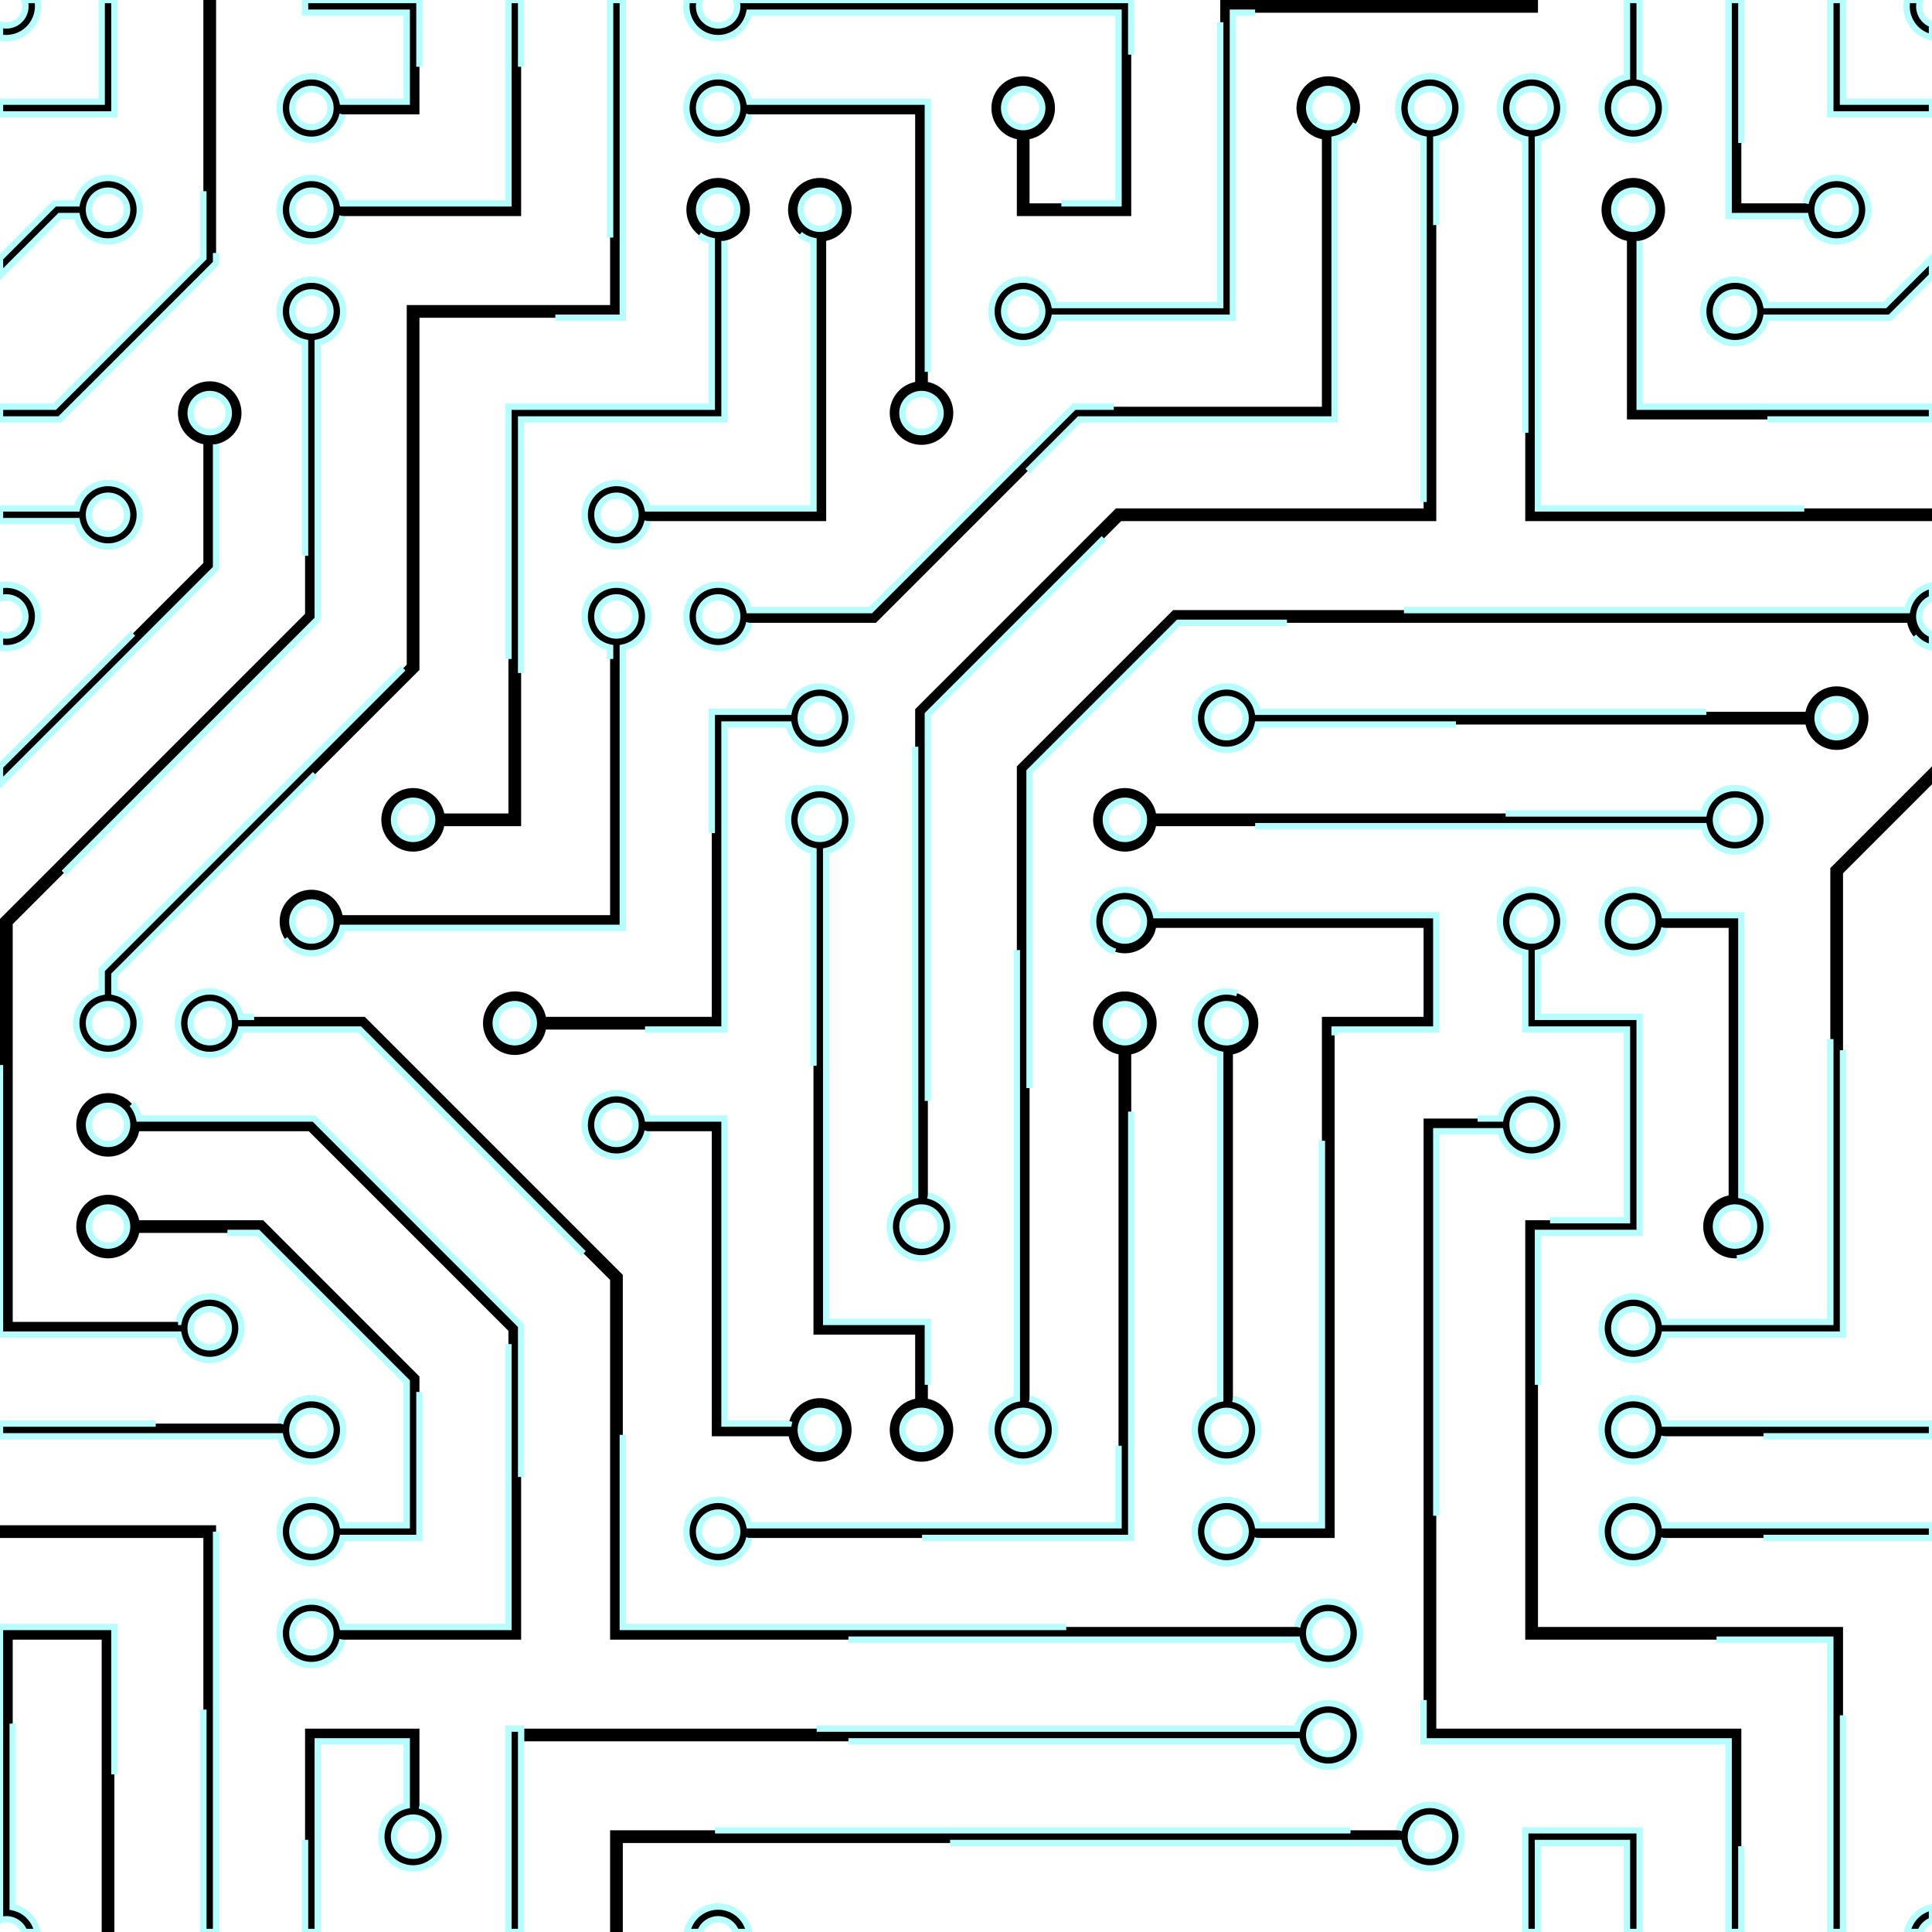
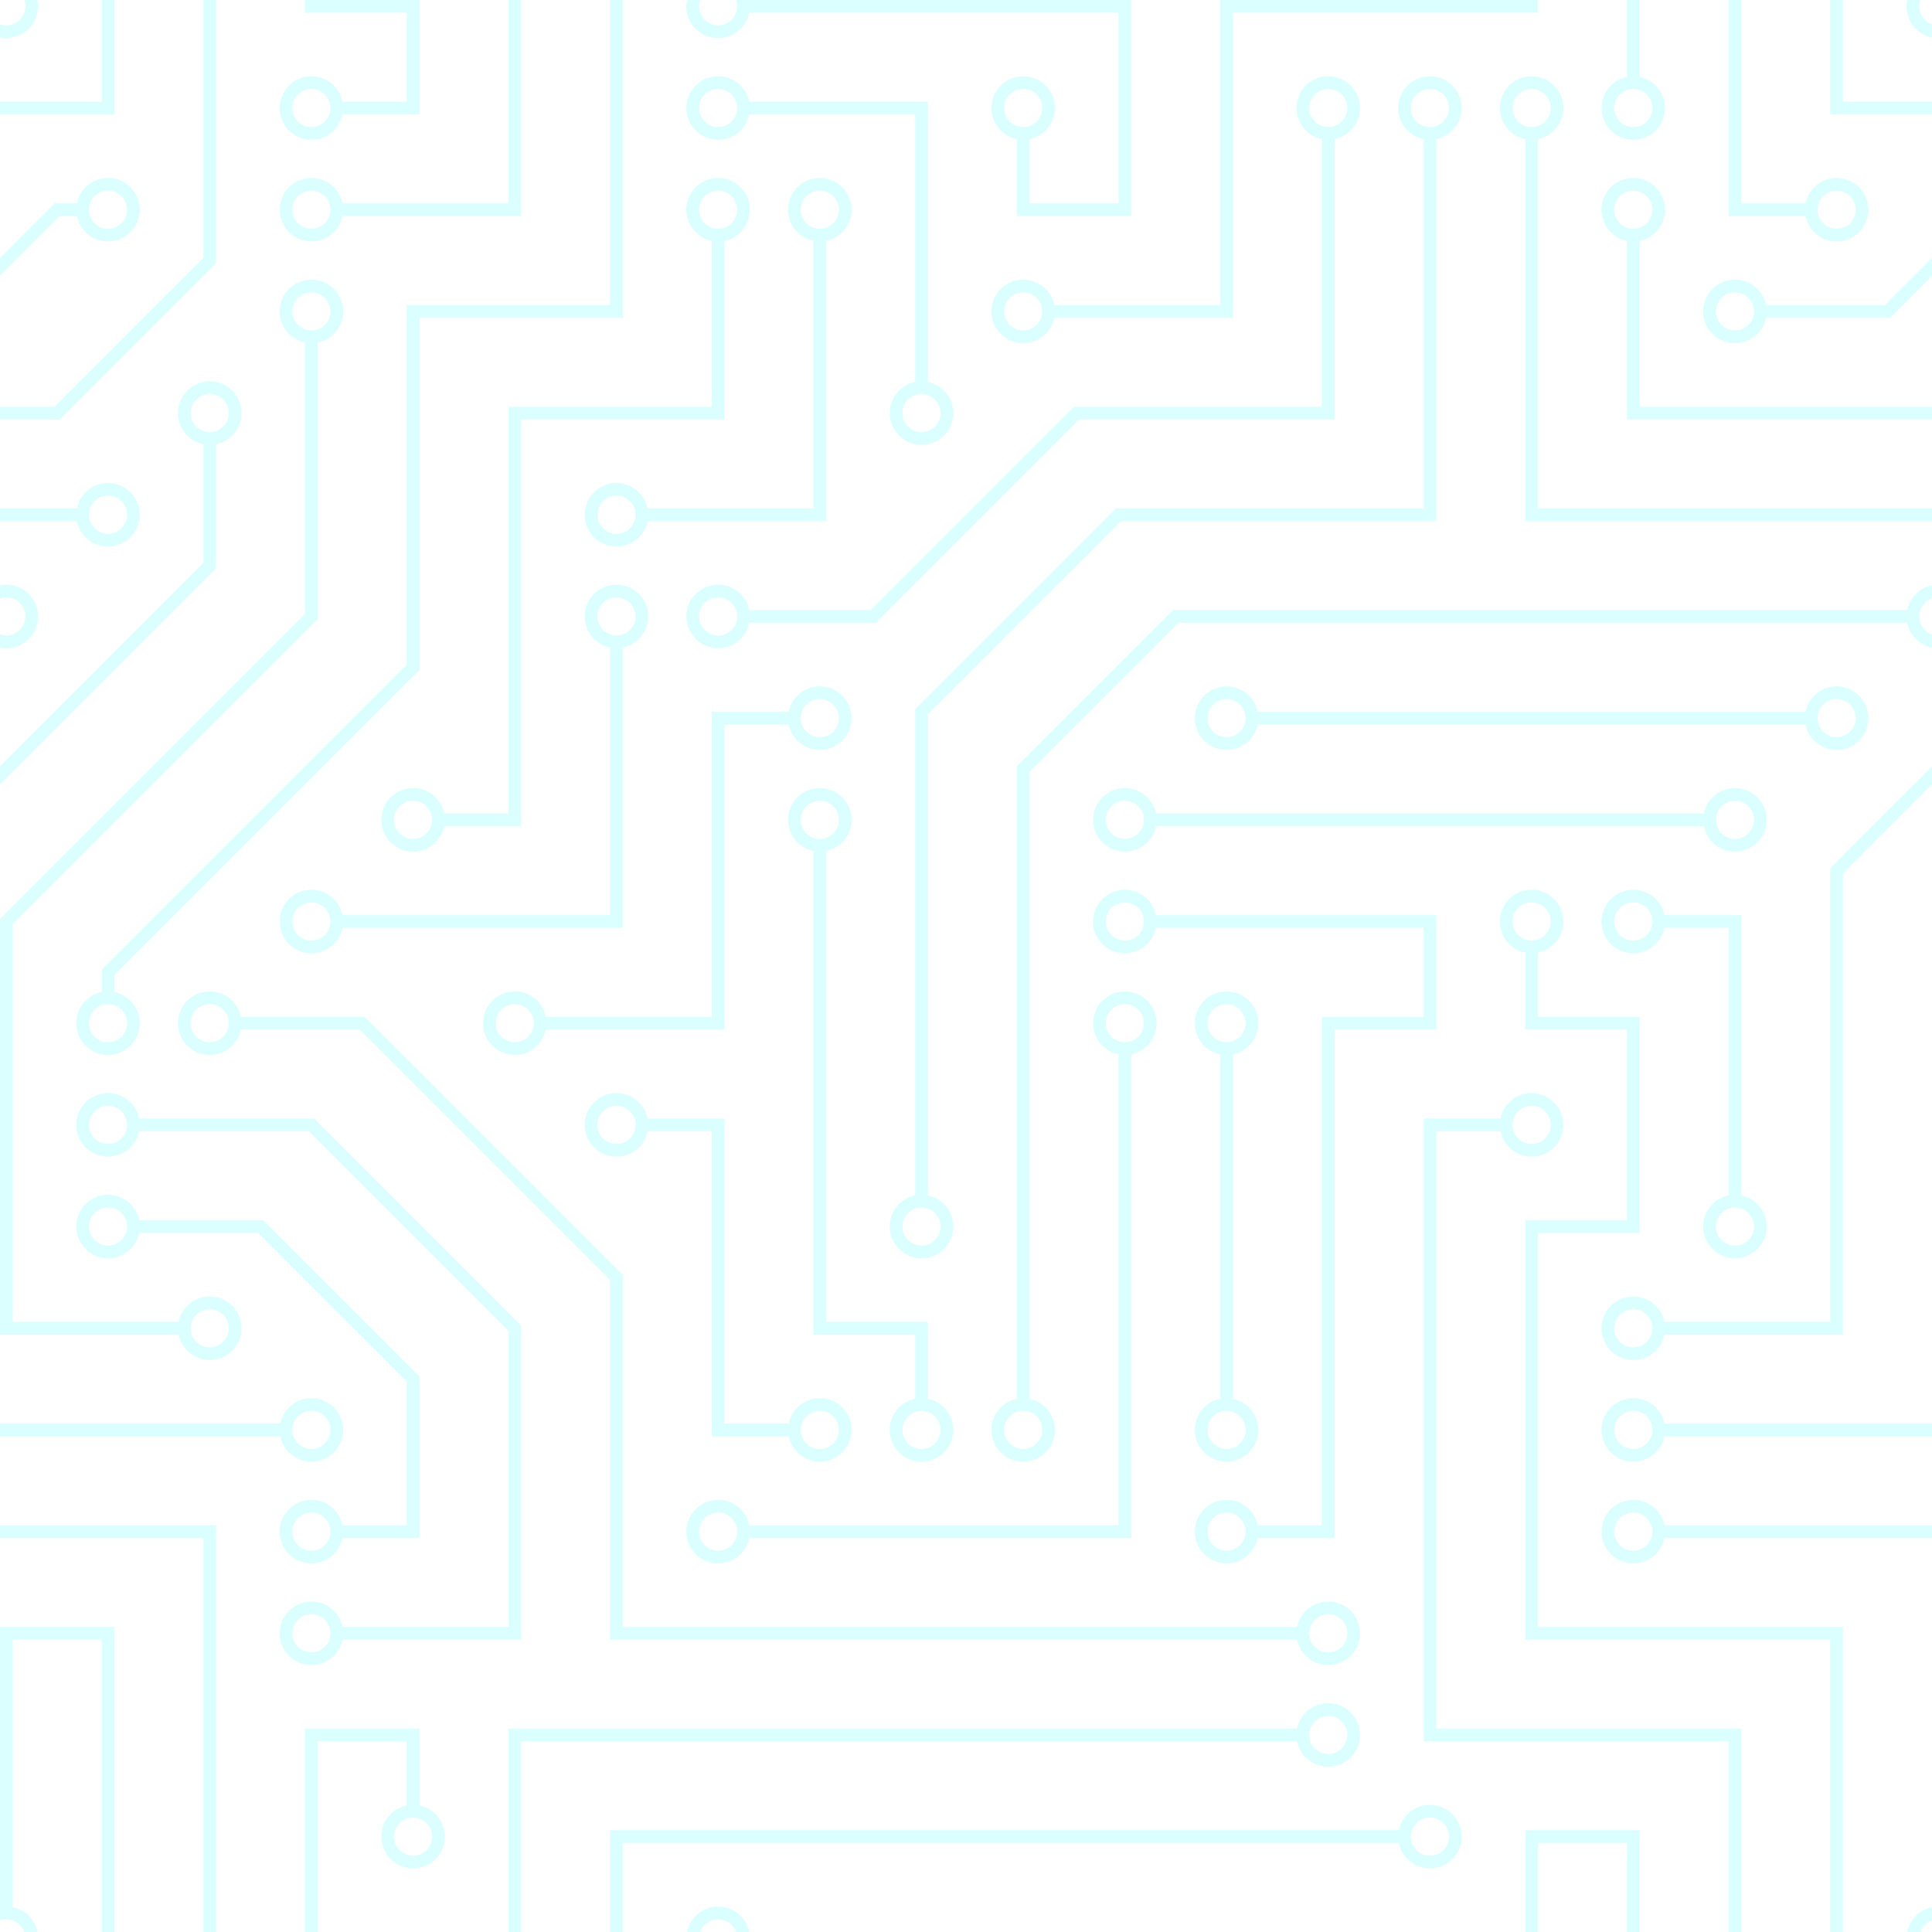
<svg xmlns="http://www.w3.org/2000/svg" viewBox="0 0 304 304" width="304" height="304">
-   <style>
- 	.path {
- 		stroke-dasharray: 100;
- 		animation: dash 30s linear;
- 		animation-iteration-count: infinite;
- 		animation-direction: alternate;
- 	}
- 
- 	@keyframes dash {
- 		to {
- 			stroke-dashoffset: 1000;
- 		}
- 	}
- </style>
-   <path class="path" stroke="#B7FDFE" stroke-width="1" opacity="1" d="M44.1 224a5 5 0 1 1 0 2H0v-2h44.1zm160 48a5 5 0 1 1 0 2H82v-2h122.1zm57.8-46a5 5 0 1 1 0-2H304v2h-42.1zm0 16a5 5 0 1 1 0-2H304v2h-42.1zm6.2-114a5 5 0 1 1 0 2h-86.2a5 5 0 1 1 0-2h86.2zm-256-48a5 5 0 1 1 0 2H0v-2h12.1zm185.8 34a5 5 0 1 1 0-2h86.2a5 5 0 1 1 0 2h-86.2zM258 12.1a5 5 0 1 1-2 0V0h2v12.1zm-64 208a5 5 0 1 1-2 0v-54.2a5 5 0 1 1 2 0v54.2zm48-198.2V80h62v2h-64V21.9a5 5 0 1 1 2 0zm16 16V64h46v2h-48V37.9a5 5 0 1 1 2 0zm-128 96V208h16v12.1a5 5 0 1 1-2 0V210h-16v-76.1a5 5 0 1 1 2 0zm-5.9-21.9a5 5 0 1 1 0 2H114v48H85.9a5 5 0 1 1 0-2H112v-48h12.1zm-6.2 130a5 5 0 1 1 0-2H176v-74.1a5 5 0 1 1 2 0V242h-60.1zm-16-64a5 5 0 1 1 0-2H114v48h10.1a5 5 0 1 1 0 2H112v-48h-10.1zM66 284.1a5 5 0 1 1-2 0V274H50v30h-2v-32h18v12.1zM236.1 176a5 5 0 1 1 0 2H226v94h48v32h-2v-30h-48v-98h12.1zm25.8-30a5 5 0 1 1 0-2H274v44.1a5 5 0 1 1-2 0V146h-10.1zm-64 96a5 5 0 1 1 0-2H208v-80h16v-14h-42.1a5 5 0 1 1 0-2H226v18h-16v80h-12.1zm86.2-210a5 5 0 1 1 0 2H272V0h2v32h10.1zM98 101.9V146H53.9a5 5 0 1 1 0-2H96v-42.1a5 5 0 1 1 2 0zM53.9 34a5 5 0 1 1 0-2H80V0h2v34H53.9zm60.1 3.9V66H82v64H69.9a5 5 0 1 1 0-2H80V64h32V37.9a5 5 0 1 1 2 0zM101.9 82a5 5 0 1 1 0-2H128V37.9a5 5 0 1 1 2 0V82h-28.1zm16-64a5 5 0 1 1 0-2H146v44.1a5 5 0 1 1-2 0V18h-26.1zm102.2 270a5 5 0 1 1 0 2H98v14h-2v-16h124.1zM242 149.9V160h16v34h-16v62h48v48h-2v-46h-48v-66h16v-30h-16v-12.1a5 5 0 1 1 2 0zM53.9 18a5 5 0 1 1 0-2H64V2H48V0h18v18H53.9zm112 32a5 5 0 1 1 0-2H192V0h50v2h-48v48h-28.1zm-48-48a5 5 0 0 1-9.8-2h2.07a3 3 0 1 0 5.66 0H178v34h-18V21.9a5 5 0 1 1 2 0V32h14V2h-58.1zm0 96a5 5 0 1 1 0-2H137l32-32h39V21.9a5 5 0 1 1 2 0V66h-40.17l-32 32H117.9zm28.1 90.1a5 5 0 1 1-2 0v-76.51L175.59 80H224V21.9a5 5 0 1 1 2 0V82h-49.59L146 112.41v75.69zm16 32a5 5 0 1 1-2 0v-99.51L184.59 96H300.1a5 5 0 0 1 3.9-3.9v2.07a3 3 0 0 0 0 5.66v2.07a5 5 0 0 1-3.9-3.9H185.41L162 121.41v98.69zm-144-64a5 5 0 1 1-2 0v-3.51l48-48V48h32V0h2v50H66v55.41l-48 48v2.69zM50 53.9v43.51l-48 48V208h26.1a5 5 0 1 1 0 2H0v-65.41l48-48V53.9a5 5 0 1 1 2 0zm-16 16V89.41l-34 34v-2.82l32-32V69.9a5 5 0 1 1 2 0zM12.1 32a5 5 0 1 1 0 2H9.41L0 43.41V40.6L8.59 32h3.51zm265.8 18a5 5 0 1 1 0-2h18.69l7.41-7.41v2.82L297.41 50H277.9zm-16 160a5 5 0 1 1 0-2H288v-71.41l16-16v2.82l-14 14V210h-28.1zm-208 32a5 5 0 1 1 0-2H64v-22.59L40.59 194H21.9a5 5 0 1 1 0-2H41.41L66 216.59V242H53.9zm150.2 14a5 5 0 1 1 0 2H96v-56.6L56.6 162H37.9a5 5 0 1 1 0-2h19.5L98 200.6V256h106.1zm-150.2 2a5 5 0 1 1 0-2H80v-46.59L48.59 178H21.9a5 5 0 1 1 0-2H49.41L82 208.59V258H53.9zM34 39.8v1.61L9.41 66H0v-2h8.59L32 40.59V0h2v39.8zM2 300.1a5 5 0 0 1 3.9 3.9H3.83A3 3 0 0 0 0 302.17V256h18v48h-2v-46H2v42.1zM34 241v63h-2v-62H0v-2h34v1zM17 18H0v-2h16V0h2v18h-1zm273-2h14v2h-16V0h2v16zm-32 273v15h-2v-14h-14v14h-2v-16h18v1zM0 92.1A5.02 5.02 0 0 1 6 97a5 5 0 0 1-6 4.9v-2.07a3 3 0 1 0 0-5.66V92.1zM80 272h2v32h-2v-32zm37.9 32h-2.07a3 3 0 0 0-5.66 0h-2.07a5 5 0 0 1 9.8 0zM5.9 0A5.02 5.02 0 0 1 0 5.9V3.83A3 3 0 0 0 3.83 0H5.9zm294.2 0h2.07A3 3 0 0 0 304 3.83V5.9a5 5 0 0 1-3.9-5.9zm3.9 300.1v2.07a3 3 0 0 0-1.83 1.83h-2.07a5 5 0 0 1 3.9-3.9zM97 100a3 3 0 1 0 0-6 3 3 0 0 0 0 6zm0-16a3 3 0 1 0 0-6 3 3 0 0 0 0 6zm16 16a3 3 0 1 0 0-6 3 3 0 0 0 0 6zm16 16a3 3 0 1 0 0-6 3 3 0 0 0 0 6zm0 16a3 3 0 1 0 0-6 3 3 0 0 0 0 6zm-48 32a3 3 0 1 0 0-6 3 3 0 0 0 0 6zm16 16a3 3 0 1 0 0-6 3 3 0 0 0 0 6zm32 48a3 3 0 1 0 0-6 3 3 0 0 0 0 6zm-16 16a3 3 0 1 0 0-6 3 3 0 0 0 0 6zm32-16a3 3 0 1 0 0-6 3 3 0 0 0 0 6zm0-32a3 3 0 1 0 0-6 3 3 0 0 0 0 6zm16 32a3 3 0 1 0 0-6 3 3 0 0 0 0 6zm32 16a3 3 0 1 0 0-6 3 3 0 0 0 0 6zm0-16a3 3 0 1 0 0-6 3 3 0 0 0 0 6zm-16-64a3 3 0 1 0 0-6 3 3 0 0 0 0 6zm16 0a3 3 0 1 0 0-6 3 3 0 0 0 0 6zm16 96a3 3 0 1 0 0-6 3 3 0 0 0 0 6zm0 16a3 3 0 1 0 0-6 3 3 0 0 0 0 6zm16 16a3 3 0 1 0 0-6 3 3 0 0 0 0 6zm16-144a3 3 0 1 0 0-6 3 3 0 0 0 0 6zm0 32a3 3 0 1 0 0-6 3 3 0 0 0 0 6zm16-32a3 3 0 1 0 0-6 3 3 0 0 0 0 6zm16-16a3 3 0 1 0 0-6 3 3 0 0 0 0 6zm-96 0a3 3 0 1 0 0-6 3 3 0 0 0 0 6zm0 16a3 3 0 1 0 0-6 3 3 0 0 0 0 6zm16-32a3 3 0 1 0 0-6 3 3 0 0 0 0 6zm96 0a3 3 0 1 0 0-6 3 3 0 0 0 0 6zm-16-64a3 3 0 1 0 0-6 3 3 0 0 0 0 6zm16-16a3 3 0 1 0 0-6 3 3 0 0 0 0 6zm-32 0a3 3 0 1 0 0-6 3 3 0 0 0 0 6zm0-16a3 3 0 1 0 0-6 3 3 0 0 0 0 6zm-16 0a3 3 0 1 0 0-6 3 3 0 0 0 0 6zm-16 0a3 3 0 1 0 0-6 3 3 0 0 0 0 6zm-16 0a3 3 0 1 0 0-6 3 3 0 0 0 0 6zM49 36a3 3 0 1 0 0-6 3 3 0 0 0 0 6zm-32 0a3 3 0 1 0 0-6 3 3 0 0 0 0 6zm32 16a3 3 0 1 0 0-6 3 3 0 0 0 0 6zM33 68a3 3 0 1 0 0-6 3 3 0 0 0 0 6zm16-48a3 3 0 1 0 0-6 3 3 0 0 0 0 6zm0 240a3 3 0 1 0 0-6 3 3 0 0 0 0 6zm16 32a3 3 0 1 0 0-6 3 3 0 0 0 0 6zm-16-64a3 3 0 1 0 0-6 3 3 0 0 0 0 6zm0 16a3 3 0 1 0 0-6 3 3 0 0 0 0 6zm-16-32a3 3 0 1 0 0-6 3 3 0 0 0 0 6zm80-176a3 3 0 1 0 0-6 3 3 0 0 0 0 6zm16 0a3 3 0 1 0 0-6 3 3 0 0 0 0 6zm-16-16a3 3 0 1 0 0-6 3 3 0 0 0 0 6zm32 48a3 3 0 1 0 0-6 3 3 0 0 0 0 6zm16-16a3 3 0 1 0 0-6 3 3 0 0 0 0 6zm0-32a3 3 0 1 0 0-6 3 3 0 0 0 0 6zm112 176a3 3 0 1 0 0-6 3 3 0 0 0 0 6zm-16 16a3 3 0 1 0 0-6 3 3 0 0 0 0 6zm0 16a3 3 0 1 0 0-6 3 3 0 0 0 0 6zm0 16a3 3 0 1 0 0-6 3 3 0 0 0 0 6zM17 180a3 3 0 1 0 0-6 3 3 0 0 0 0 6zm0 16a3 3 0 1 0 0-6 3 3 0 0 0 0 6zm0-32a3 3 0 1 0 0-6 3 3 0 0 0 0 6zm16 0a3 3 0 1 0 0-6 3 3 0 0 0 0 6zM17 84a3 3 0 1 0 0-6 3 3 0 0 0 0 6zm32 64a3 3 0 1 0 0-6 3 3 0 0 0 0 6zm16-16a3 3 0 1 0 0-6 3 3 0 0 0 0 6z" />
+   <path class="path" fill="#B7FDFE" stroke-width="1" opacity="0.5" d="M44.1 224a5 5 0 1 1 0 2H0v-2h44.1zm160 48a5 5 0 1 1 0 2H82v-2h122.1zm57.8-46a5 5 0 1 1 0-2H304v2h-42.1zm0 16a5 5 0 1 1 0-2H304v2h-42.1zm6.2-114a5 5 0 1 1 0 2h-86.2a5 5 0 1 1 0-2h86.2zm-256-48a5 5 0 1 1 0 2H0v-2h12.1zm185.8 34a5 5 0 1 1 0-2h86.2a5 5 0 1 1 0 2h-86.2zM258 12.1a5 5 0 1 1-2 0V0h2v12.1zm-64 208a5 5 0 1 1-2 0v-54.2a5 5 0 1 1 2 0v54.2zm48-198.2V80h62v2h-64V21.9a5 5 0 1 1 2 0zm16 16V64h46v2h-48V37.9a5 5 0 1 1 2 0zm-128 96V208h16v12.1a5 5 0 1 1-2 0V210h-16v-76.1a5 5 0 1 1 2 0zm-5.9-21.9a5 5 0 1 1 0 2H114v48H85.9a5 5 0 1 1 0-2H112v-48h12.1zm-6.2 130a5 5 0 1 1 0-2H176v-74.1a5 5 0 1 1 2 0V242h-60.1zm-16-64a5 5 0 1 1 0-2H114v48h10.1a5 5 0 1 1 0 2H112v-48h-10.1zM66 284.1a5 5 0 1 1-2 0V274H50v30h-2v-32h18v12.1zM236.1 176a5 5 0 1 1 0 2H226v94h48v32h-2v-30h-48v-98h12.1zm25.8-30a5 5 0 1 1 0-2H274v44.1a5 5 0 1 1-2 0V146h-10.1zm-64 96a5 5 0 1 1 0-2H208v-80h16v-14h-42.1a5 5 0 1 1 0-2H226v18h-16v80h-12.1zm86.2-210a5 5 0 1 1 0 2H272V0h2v32h10.1zM98 101.9V146H53.9a5 5 0 1 1 0-2H96v-42.1a5 5 0 1 1 2 0zM53.9 34a5 5 0 1 1 0-2H80V0h2v34H53.9zm60.1 3.9V66H82v64H69.9a5 5 0 1 1 0-2H80V64h32V37.9a5 5 0 1 1 2 0zM101.9 82a5 5 0 1 1 0-2H128V37.9a5 5 0 1 1 2 0V82h-28.1zm16-64a5 5 0 1 1 0-2H146v44.1a5 5 0 1 1-2 0V18h-26.1zm102.2 270a5 5 0 1 1 0 2H98v14h-2v-16h124.1zM242 149.9V160h16v34h-16v62h48v48h-2v-46h-48v-66h16v-30h-16v-12.1a5 5 0 1 1 2 0zM53.9 18a5 5 0 1 1 0-2H64V2H48V0h18v18H53.9zm112 32a5 5 0 1 1 0-2H192V0h50v2h-48v48h-28.1zm-48-48a5 5 0 0 1-9.8-2h2.07a3 3 0 1 0 5.66 0H178v34h-18V21.9a5 5 0 1 1 2 0V32h14V2h-58.1zm0 96a5 5 0 1 1 0-2H137l32-32h39V21.9a5 5 0 1 1 2 0V66h-40.17l-32 32H117.9zm28.1 90.1a5 5 0 1 1-2 0v-76.51L175.59 80H224V21.9a5 5 0 1 1 2 0V82h-49.59L146 112.41v75.69zm16 32a5 5 0 1 1-2 0v-99.51L184.59 96H300.1a5 5 0 0 1 3.9-3.9v2.07a3 3 0 0 0 0 5.66v2.07a5 5 0 0 1-3.9-3.9H185.41L162 121.41v98.69zm-144-64a5 5 0 1 1-2 0v-3.51l48-48V48h32V0h2v50H66v55.41l-48 48v2.69zM50 53.9v43.51l-48 48V208h26.1a5 5 0 1 1 0 2H0v-65.41l48-48V53.9a5 5 0 1 1 2 0zm-16 16V89.41l-34 34v-2.82l32-32V69.9a5 5 0 1 1 2 0zM12.1 32a5 5 0 1 1 0 2H9.41L0 43.41V40.6L8.59 32h3.51zm265.8 18a5 5 0 1 1 0-2h18.69l7.41-7.41v2.82L297.41 50H277.9zm-16 160a5 5 0 1 1 0-2H288v-71.41l16-16v2.82l-14 14V210h-28.1zm-208 32a5 5 0 1 1 0-2H64v-22.59L40.59 194H21.9a5 5 0 1 1 0-2H41.41L66 216.59V242H53.9zm150.2 14a5 5 0 1 1 0 2H96v-56.6L56.6 162H37.9a5 5 0 1 1 0-2h19.5L98 200.6V256h106.1zm-150.2 2a5 5 0 1 1 0-2H80v-46.59L48.59 178H21.9a5 5 0 1 1 0-2H49.41L82 208.59V258H53.9zM34 39.8v1.61L9.41 66H0v-2h8.59L32 40.59V0h2v39.8zM2 300.1a5 5 0 0 1 3.9 3.9H3.83A3 3 0 0 0 0 302.17V256h18v48h-2v-46H2v42.1zM34 241v63h-2v-62H0v-2h34v1zM17 18H0v-2h16V0h2v18h-1zm273-2h14v2h-16V0h2v16zm-32 273v15h-2v-14h-14v14h-2v-16h18v1zM0 92.1A5.02 5.02 0 0 1 6 97a5 5 0 0 1-6 4.9v-2.07a3 3 0 1 0 0-5.66V92.1zM80 272h2v32h-2v-32zm37.9 32h-2.07a3 3 0 0 0-5.66 0h-2.07a5 5 0 0 1 9.8 0zM5.9 0A5.02 5.02 0 0 1 0 5.9V3.83A3 3 0 0 0 3.83 0H5.9zm294.2 0h2.07A3 3 0 0 0 304 3.83V5.9a5 5 0 0 1-3.9-5.9zm3.9 300.1v2.07a3 3 0 0 0-1.83 1.83h-2.07a5 5 0 0 1 3.9-3.9zM97 100a3 3 0 1 0 0-6 3 3 0 0 0 0 6zm0-16a3 3 0 1 0 0-6 3 3 0 0 0 0 6zm16 16a3 3 0 1 0 0-6 3 3 0 0 0 0 6zm16 16a3 3 0 1 0 0-6 3 3 0 0 0 0 6zm0 16a3 3 0 1 0 0-6 3 3 0 0 0 0 6zm-48 32a3 3 0 1 0 0-6 3 3 0 0 0 0 6zm16 16a3 3 0 1 0 0-6 3 3 0 0 0 0 6zm32 48a3 3 0 1 0 0-6 3 3 0 0 0 0 6zm-16 16a3 3 0 1 0 0-6 3 3 0 0 0 0 6zm32-16a3 3 0 1 0 0-6 3 3 0 0 0 0 6zm0-32a3 3 0 1 0 0-6 3 3 0 0 0 0 6zm16 32a3 3 0 1 0 0-6 3 3 0 0 0 0 6zm32 16a3 3 0 1 0 0-6 3 3 0 0 0 0 6zm0-16a3 3 0 1 0 0-6 3 3 0 0 0 0 6zm-16-64a3 3 0 1 0 0-6 3 3 0 0 0 0 6zm16 0a3 3 0 1 0 0-6 3 3 0 0 0 0 6zm16 96a3 3 0 1 0 0-6 3 3 0 0 0 0 6zm0 16a3 3 0 1 0 0-6 3 3 0 0 0 0 6zm16 16a3 3 0 1 0 0-6 3 3 0 0 0 0 6zm16-144a3 3 0 1 0 0-6 3 3 0 0 0 0 6zm0 32a3 3 0 1 0 0-6 3 3 0 0 0 0 6zm16-32a3 3 0 1 0 0-6 3 3 0 0 0 0 6zm16-16a3 3 0 1 0 0-6 3 3 0 0 0 0 6zm-96 0a3 3 0 1 0 0-6 3 3 0 0 0 0 6zm0 16a3 3 0 1 0 0-6 3 3 0 0 0 0 6zm16-32a3 3 0 1 0 0-6 3 3 0 0 0 0 6zm96 0a3 3 0 1 0 0-6 3 3 0 0 0 0 6zm-16-64a3 3 0 1 0 0-6 3 3 0 0 0 0 6zm16-16a3 3 0 1 0 0-6 3 3 0 0 0 0 6zm-32 0a3 3 0 1 0 0-6 3 3 0 0 0 0 6zm0-16a3 3 0 1 0 0-6 3 3 0 0 0 0 6zm-16 0a3 3 0 1 0 0-6 3 3 0 0 0 0 6zm-16 0a3 3 0 1 0 0-6 3 3 0 0 0 0 6zm-16 0a3 3 0 1 0 0-6 3 3 0 0 0 0 6zM49 36a3 3 0 1 0 0-6 3 3 0 0 0 0 6zm-32 0a3 3 0 1 0 0-6 3 3 0 0 0 0 6zm32 16a3 3 0 1 0 0-6 3 3 0 0 0 0 6zM33 68a3 3 0 1 0 0-6 3 3 0 0 0 0 6zm16-48a3 3 0 1 0 0-6 3 3 0 0 0 0 6zm0 240a3 3 0 1 0 0-6 3 3 0 0 0 0 6zm16 32a3 3 0 1 0 0-6 3 3 0 0 0 0 6zm-16-64a3 3 0 1 0 0-6 3 3 0 0 0 0 6zm0 16a3 3 0 1 0 0-6 3 3 0 0 0 0 6zm-16-32a3 3 0 1 0 0-6 3 3 0 0 0 0 6zm80-176a3 3 0 1 0 0-6 3 3 0 0 0 0 6zm16 0a3 3 0 1 0 0-6 3 3 0 0 0 0 6zm-16-16a3 3 0 1 0 0-6 3 3 0 0 0 0 6zm32 48a3 3 0 1 0 0-6 3 3 0 0 0 0 6zm16-16a3 3 0 1 0 0-6 3 3 0 0 0 0 6zm0-32a3 3 0 1 0 0-6 3 3 0 0 0 0 6zm112 176a3 3 0 1 0 0-6 3 3 0 0 0 0 6zm-16 16a3 3 0 1 0 0-6 3 3 0 0 0 0 6zm0 16a3 3 0 1 0 0-6 3 3 0 0 0 0 6zm0 16a3 3 0 1 0 0-6 3 3 0 0 0 0 6zM17 180a3 3 0 1 0 0-6 3 3 0 0 0 0 6zm0 16a3 3 0 1 0 0-6 3 3 0 0 0 0 6zm0-32a3 3 0 1 0 0-6 3 3 0 0 0 0 6zm16 0a3 3 0 1 0 0-6 3 3 0 0 0 0 6zM17 84a3 3 0 1 0 0-6 3 3 0 0 0 0 6zm32 64a3 3 0 1 0 0-6 3 3 0 0 0 0 6zm16-16a3 3 0 1 0 0-6 3 3 0 0 0 0 6z" />
</svg>
